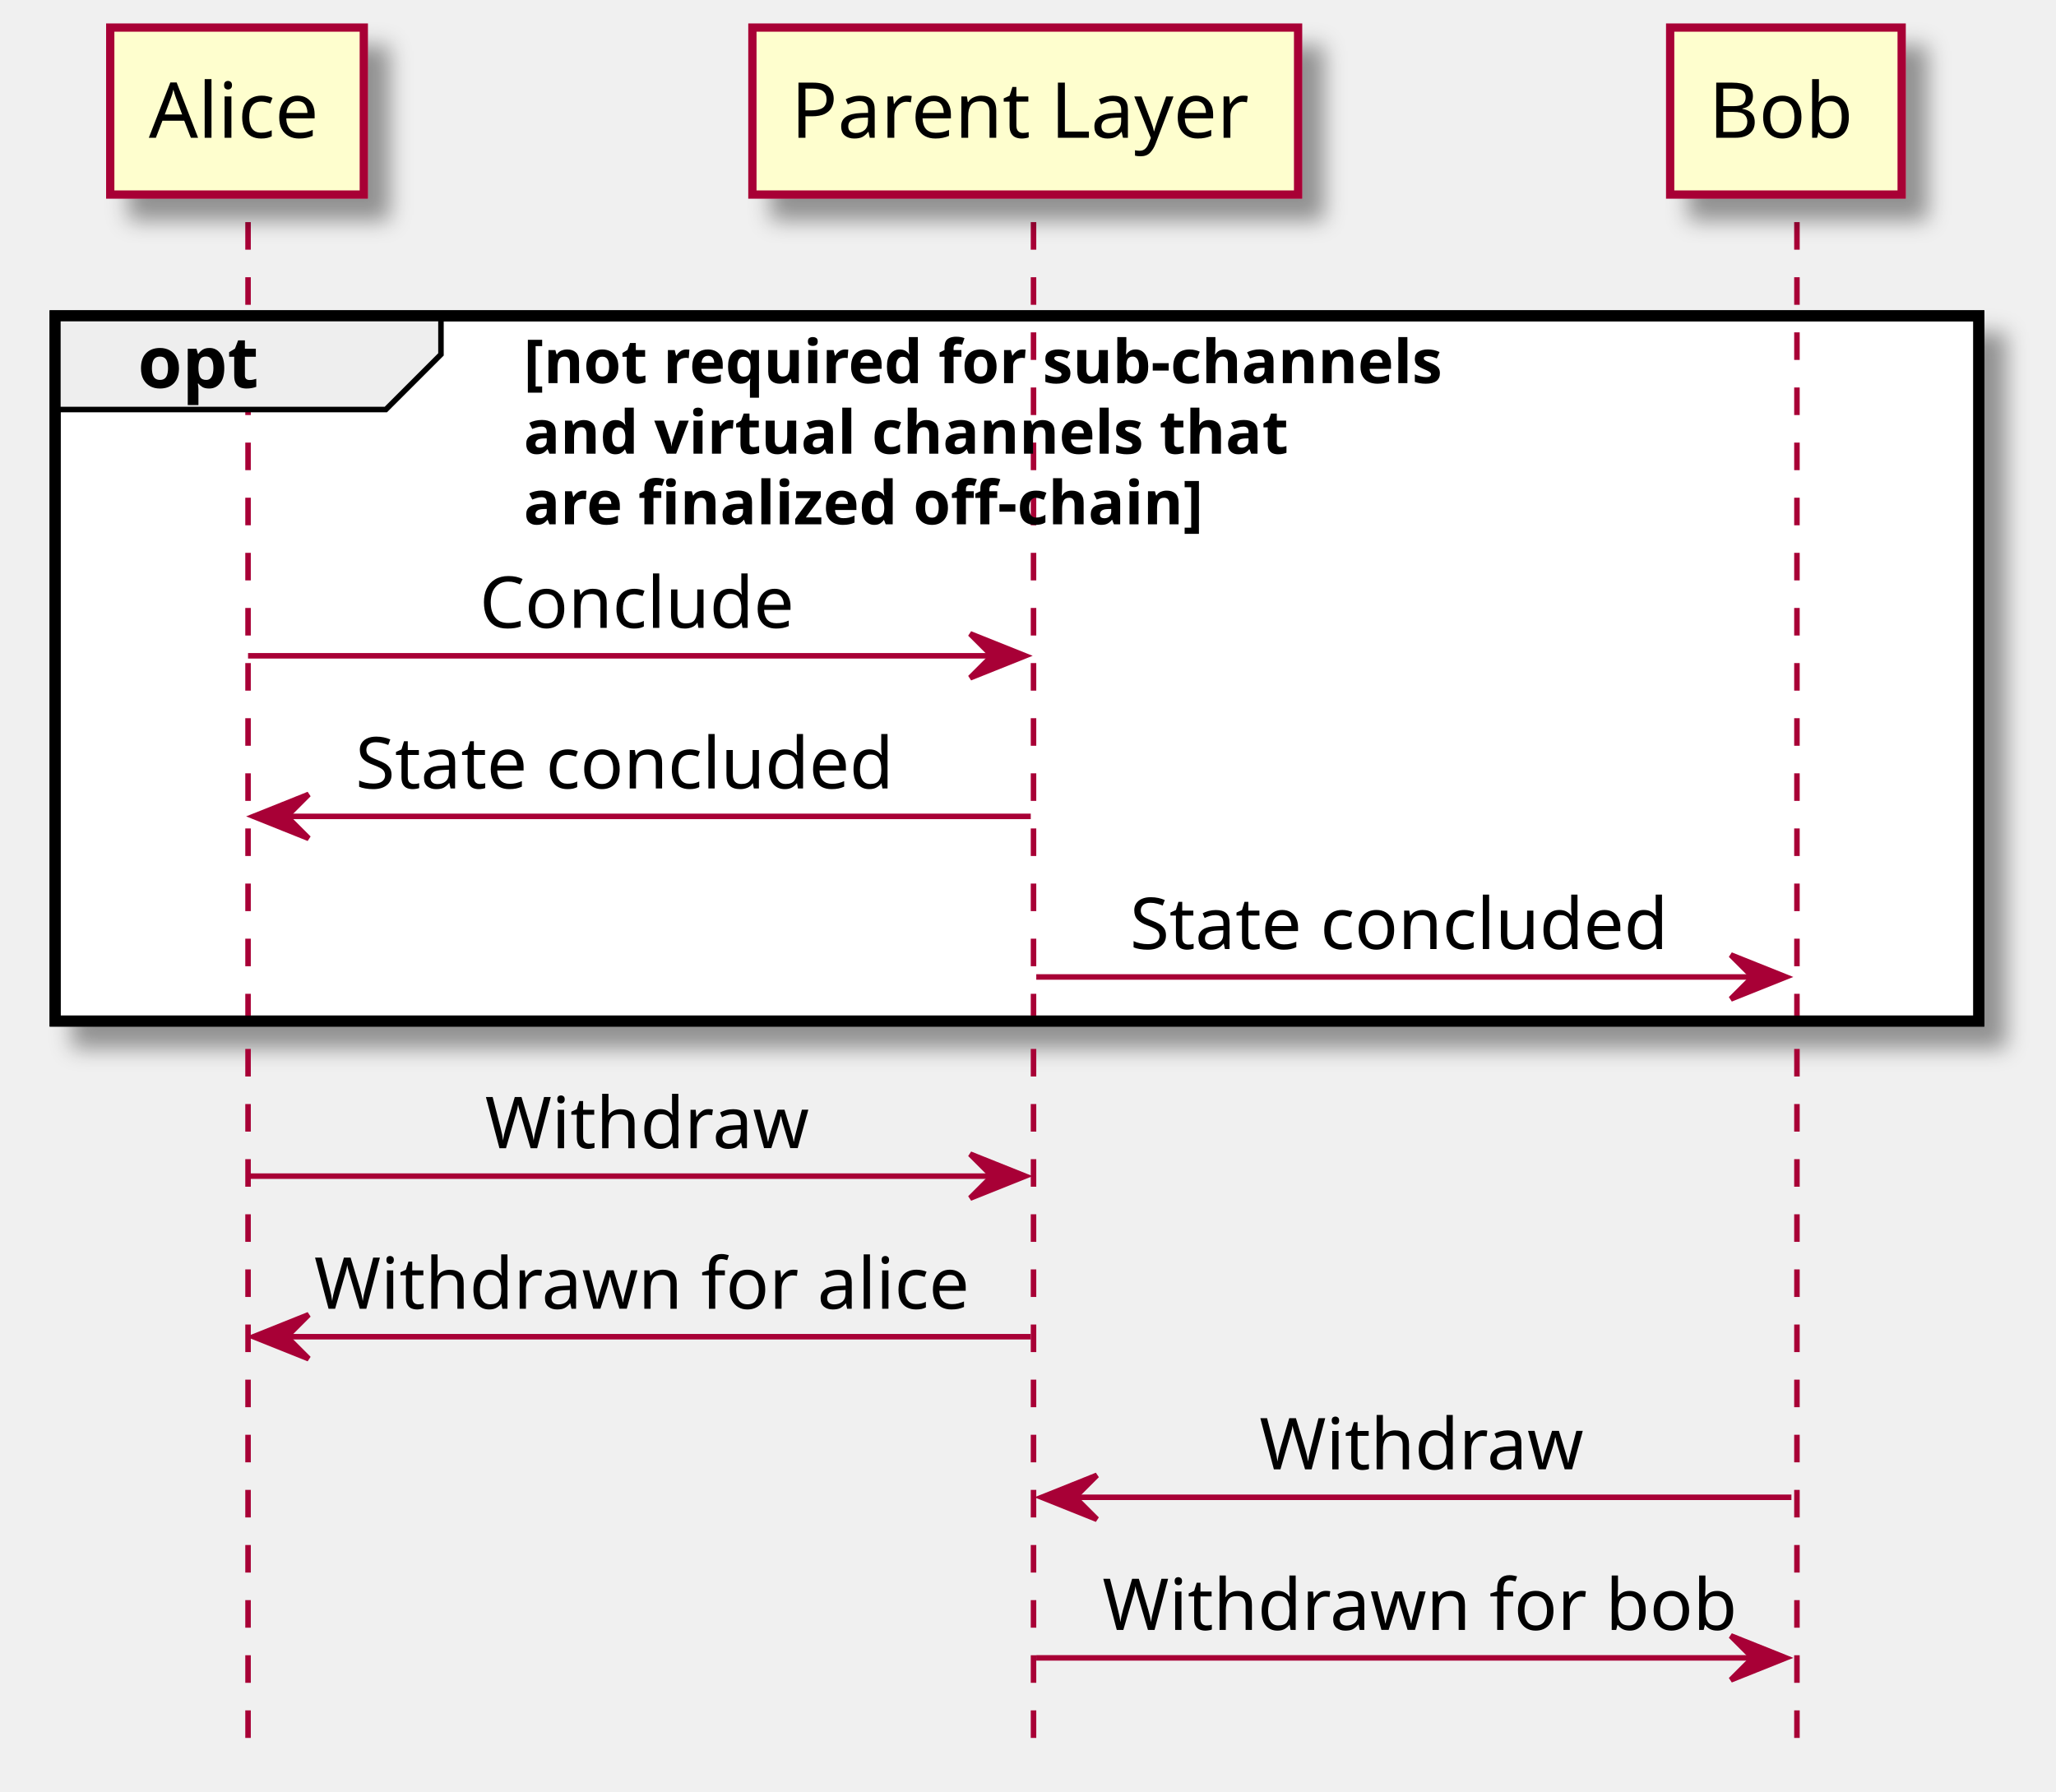
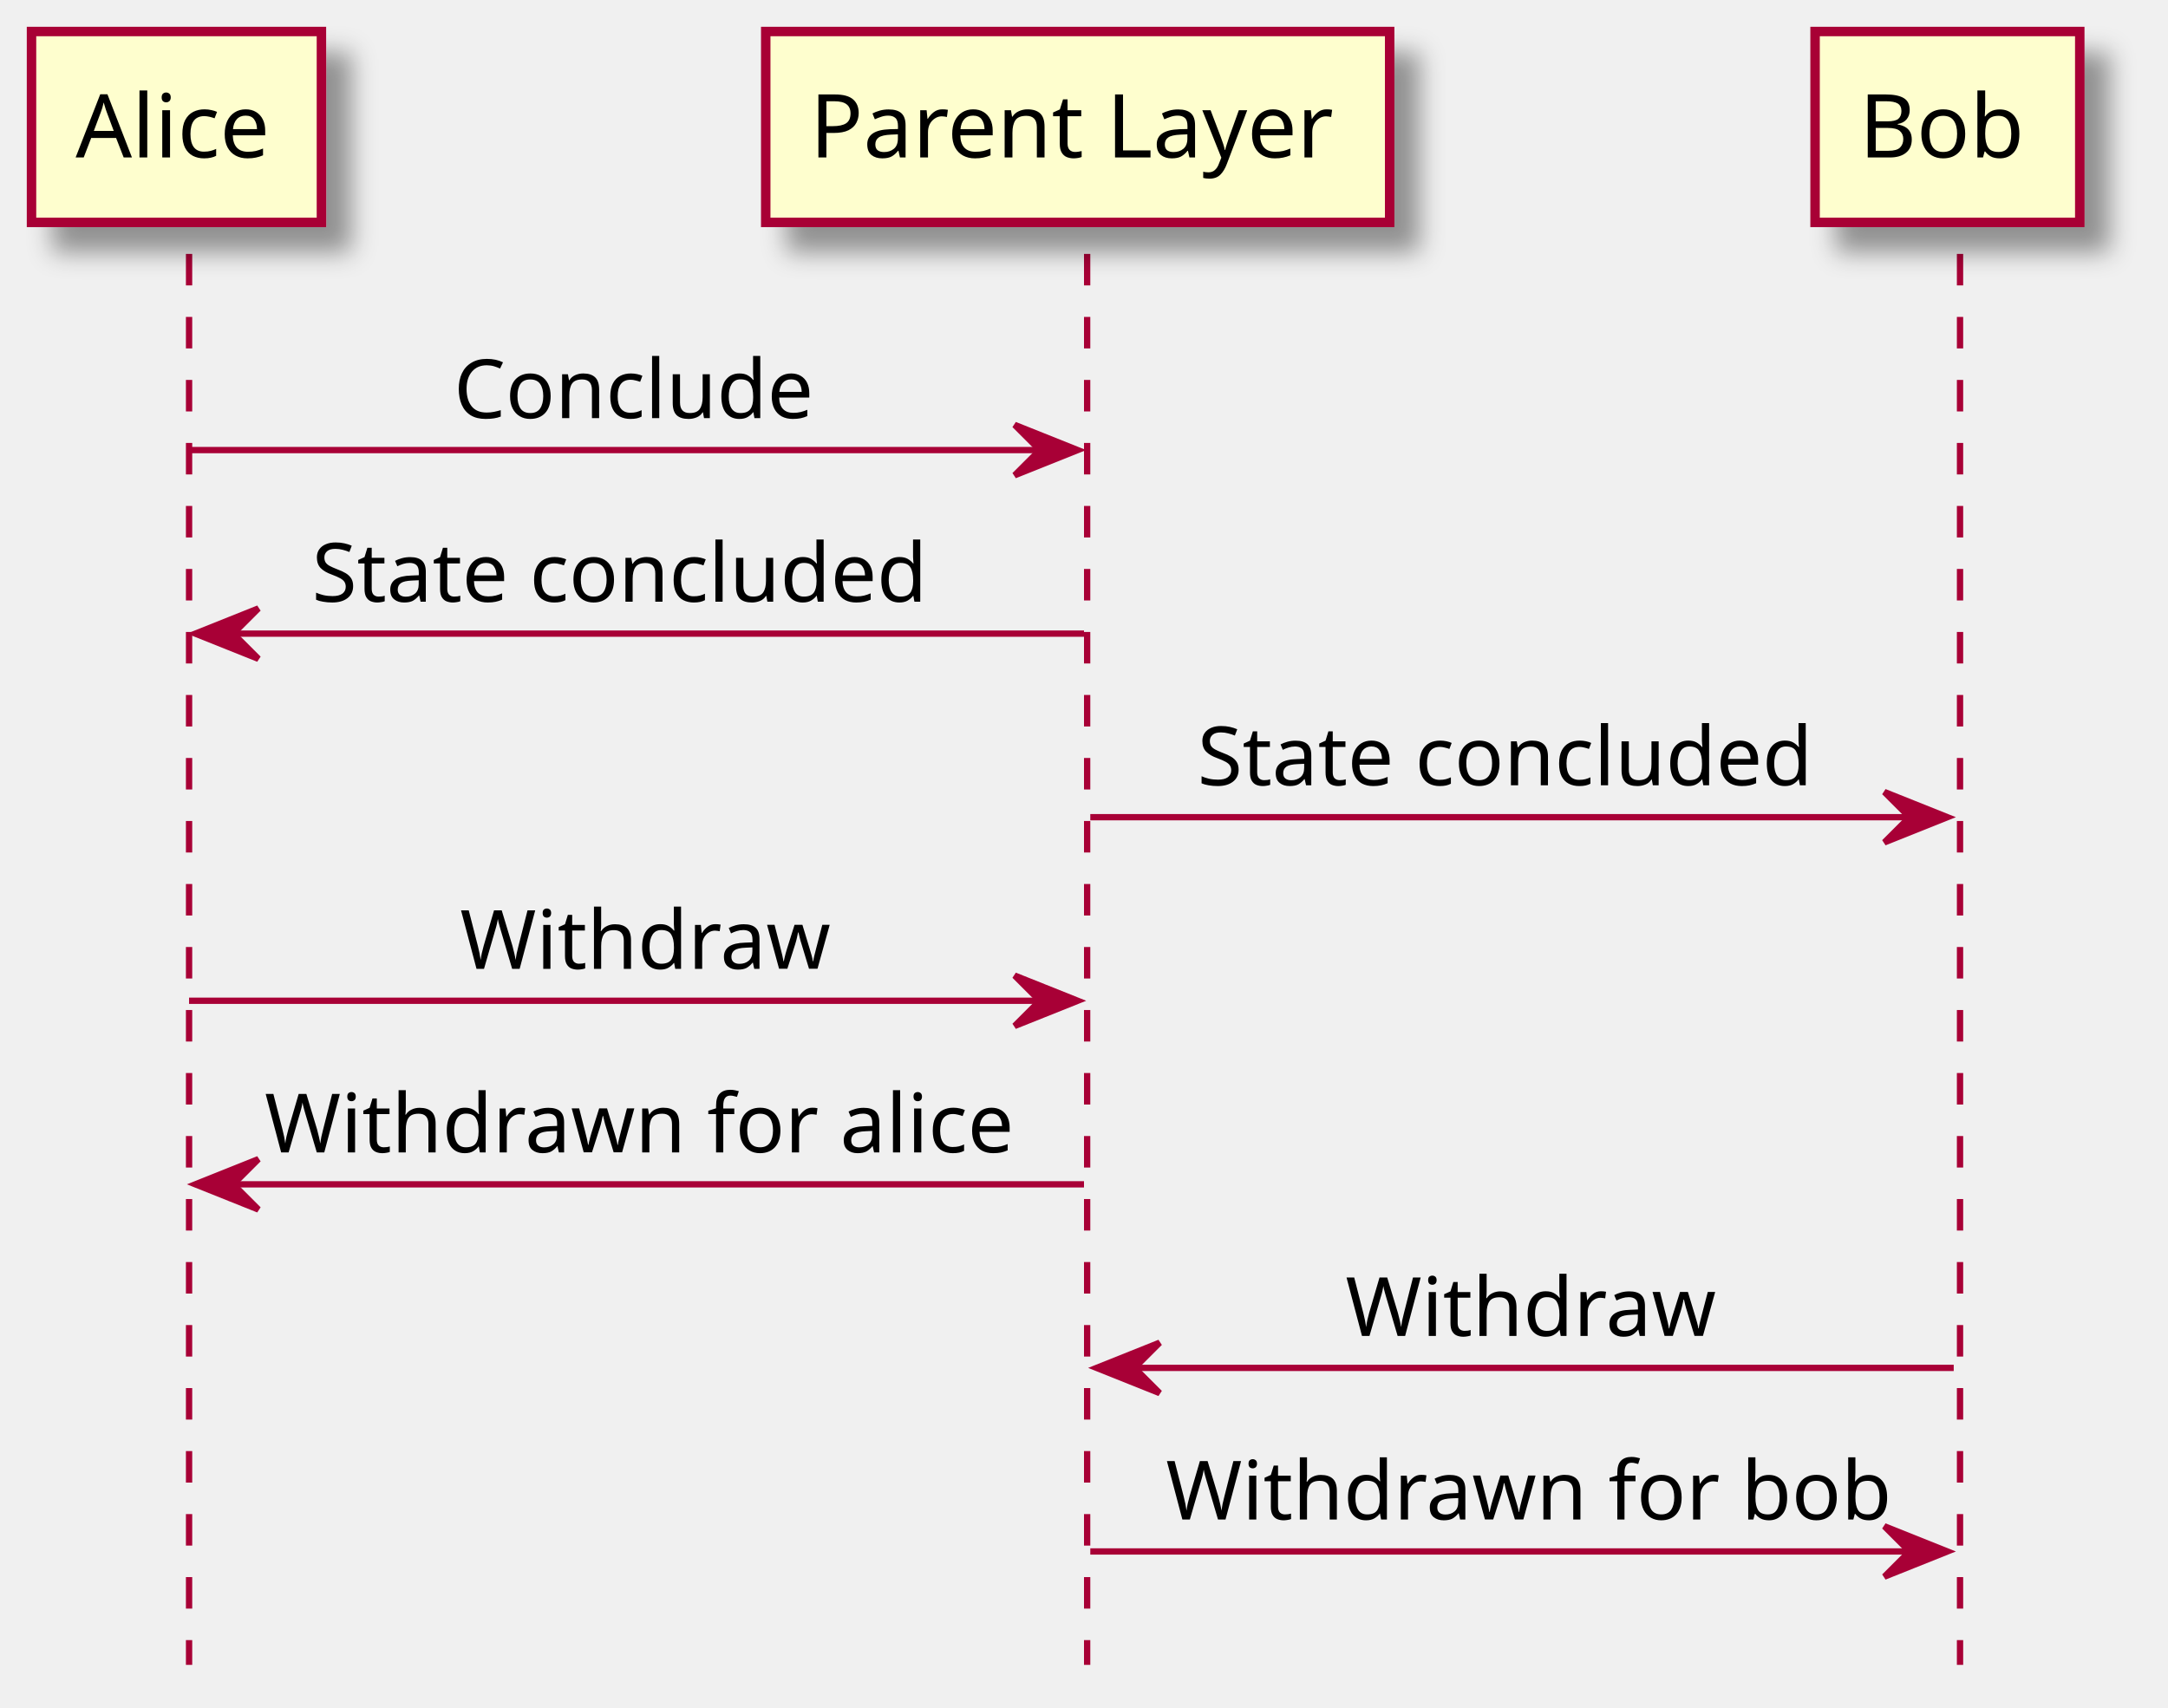
- <svg xmlns="http://www.w3.org/2000/svg" contentScriptType="application/ecmascript" contentStyleType="text/css" height="325px" preserveAspectRatio="none" style="width:373px;height:325px;" version="1.1" viewBox="0 0 373 325" width="373px" zoomAndPan="magnify">
+ <svg xmlns="http://www.w3.org/2000/svg" contentScriptType="application/ecmascript" contentStyleType="text/css" height="271px" preserveAspectRatio="none" style="width:344px;height:271px;" version="1.1" viewBox="0 0 344 271" width="344px" zoomAndPan="magnify">
  <defs>
-     <filter height="300%" id="flu7l5tvvnz37" width="300%" x="-1" y="-1">
+     <filter height="300%" id="f1uzpxigxc30ov" width="300%" x="-1" y="-1">
      <feGaussianBlur result="blurOut" stdDeviation="2.0" />
      <feColorMatrix in="blurOut" result="blurOut2" type="matrix" values="0 0 0 0 0 0 0 0 0 0 0 0 0 0 0 0 0 0 .4 0" />
      <feOffset dx="4.0" dy="4.0" in="blurOut2" result="blurOut3" />
      <feBlend in="SourceGraphic" in2="blurOut3" mode="normal" />
    </filter>
  </defs>
  <g>
-     <rect fill="#FFFFFF" filter="url(#flu7l5tvvnz37)" height="127.945" style="stroke:#000000;stroke-width:2.0;" width="349" x="10" y="57.297" />
-     <line style="stroke:#A80036;stroke-width:1.0;stroke-dasharray:5.0,5.0;" x1="45" x2="45" y1="40.297" y2="318.773" />
-     <line style="stroke:#A80036;stroke-width:1.0;stroke-dasharray:5.0,5.0;" x1="187.5" x2="187.5" y1="40.297" y2="318.773" />
-     <line style="stroke:#A80036;stroke-width:1.0;stroke-dasharray:5.0,5.0;" x1="326" x2="326" y1="40.297" y2="318.773" />
-     <rect fill="#FEFECE" filter="url(#flu7l5tvvnz37)" height="30.297" style="stroke:#A80036;stroke-width:1.5;" width="46" x="20" y="5" />
-     <text fill="#000000" font-family="sans-serif" font-size="14" lengthAdjust="spacingAndGlyphs" textLength="32" x="27" y="24.995">Alice</text>
-     <rect fill="#FEFECE" filter="url(#flu7l5tvvnz37)" height="30.297" style="stroke:#A80036;stroke-width:1.5;" width="99" x="136.5" y="5" />
-     <text fill="#000000" font-family="sans-serif" font-size="14" lengthAdjust="spacingAndGlyphs" textLength="85" x="143.5" y="24.995">Parent Layer</text>
-     <rect fill="#FEFECE" filter="url(#flu7l5tvvnz37)" height="30.297" style="stroke:#A80036;stroke-width:1.5;" width="42" x="303" y="5" />
-     <text fill="#000000" font-family="sans-serif" font-size="14" lengthAdjust="spacingAndGlyphs" textLength="28" x="310" y="24.995">Bob</text>
-     <path d="M10,57.297 L80,57.297 L80,64.297 L70,74.297 L10,74.297 L10,57.297 " fill="#EEEEEE" style="stroke:#000000;stroke-width:1.0;" />
-     <rect fill="none" height="127.945" style="stroke:#000000;stroke-width:2.0;" width="349" x="10" y="57.297" />
-     <text fill="#000000" font-family="sans-serif" font-size="13" font-weight="bold" lengthAdjust="spacingAndGlyphs" textLength="25" x="25" y="70.364">opt</text>
-     <text fill="#000000" font-family="sans-serif" font-size="11" font-weight="bold" lengthAdjust="spacingAndGlyphs" textLength="196" x="95" y="69.507">[not required for sub-channels</text>
-     <text fill="#000000" font-family="sans-serif" font-size="11" font-weight="bold" lengthAdjust="spacingAndGlyphs" textLength="161" x="95" y="82.312">and virtual channels that</text>
-     <text fill="#000000" font-family="sans-serif" font-size="11" font-weight="bold" lengthAdjust="spacingAndGlyphs" textLength="148" x="95" y="95.117">are finalized off-chain]</text>
-     <polygon fill="#A80036" points="176,114.977,186,118.977,176,122.977,180,118.977" style="stroke:#A80036;stroke-width:1.0;" />
-     <line style="stroke:#A80036;stroke-width:1.0;" x1="45" x2="182" y1="118.977" y2="118.977" />
-     <text fill="#000000" font-family="sans-serif" font-size="13" lengthAdjust="spacingAndGlyphs" textLength="59" x="87" y="113.911">Conclude</text>
-     <polygon fill="#A80036" points="56,144.109,46,148.109,56,152.109,52,148.109" style="stroke:#A80036;stroke-width:1.0;" />
-     <line style="stroke:#A80036;stroke-width:1.0;" x1="50" x2="187" y1="148.109" y2="148.109" />
-     <text fill="#000000" font-family="sans-serif" font-size="13" lengthAdjust="spacingAndGlyphs" textLength="104" x="64.5" y="143.043">State concluded</text>
-     <polygon fill="#A80036" points="314,173.242,324,177.242,314,181.242,318,177.242" style="stroke:#A80036;stroke-width:1.0;" />
-     <line style="stroke:#A80036;stroke-width:1.0;" x1="188" x2="320" y1="177.242" y2="177.242" />
-     <text fill="#000000" font-family="sans-serif" font-size="13" lengthAdjust="spacingAndGlyphs" textLength="104" x="205" y="172.176">State concluded</text>
-     <polygon fill="#A80036" points="176,209.375,186,213.375,176,217.375,180,213.375" style="stroke:#A80036;stroke-width:1.0;" />
-     <line style="stroke:#A80036;stroke-width:1.0;" x1="45" x2="182" y1="213.375" y2="213.375" />
-     <text fill="#000000" font-family="sans-serif" font-size="13" lengthAdjust="spacingAndGlyphs" textLength="57" x="88" y="208.309">Withdraw</text>
-     <polygon fill="#A80036" points="56,238.508,46,242.508,56,246.508,52,242.508" style="stroke:#A80036;stroke-width:1.0;" />
-     <line style="stroke:#A80036;stroke-width:1.0;" x1="50" x2="187" y1="242.508" y2="242.508" />
-     <text fill="#000000" font-family="sans-serif" font-size="13" lengthAdjust="spacingAndGlyphs" textLength="119" x="57" y="237.442">Withdrawn for alice</text>
-     <polygon fill="#A80036" points="199,267.641,189,271.641,199,275.641,195,271.641" style="stroke:#A80036;stroke-width:1.0;" />
-     <line style="stroke:#A80036;stroke-width:1.0;" x1="193" x2="325" y1="271.641" y2="271.641" />
-     <text fill="#000000" font-family="sans-serif" font-size="13" lengthAdjust="spacingAndGlyphs" textLength="57" x="228.5" y="266.575">Withdraw</text>
-     <polygon fill="#A80036" points="314,296.773,324,300.773,314,304.773,318,300.773" style="stroke:#A80036;stroke-width:1.0;" />
-     <line style="stroke:#A80036;stroke-width:1.0;" x1="188" x2="320" y1="300.773" y2="300.773" />
-     <text fill="#000000" font-family="sans-serif" font-size="13" lengthAdjust="spacingAndGlyphs" textLength="114" x="200" y="295.707">Withdrawn for bob</text>
+     <line style="stroke:#A80036;stroke-width:1.0;stroke-dasharray:5.0,5.0;" x1="30" x2="30" y1="40.297" y2="264.227" />
+     <line style="stroke:#A80036;stroke-width:1.0;stroke-dasharray:5.0,5.0;" x1="172.5" x2="172.5" y1="40.297" y2="264.227" />
+     <line style="stroke:#A80036;stroke-width:1.0;stroke-dasharray:5.0,5.0;" x1="311" x2="311" y1="40.297" y2="264.227" />
+     <rect fill="#FEFECE" filter="url(#f1uzpxigxc30ov)" height="30.297" style="stroke:#A80036;stroke-width:1.5;" width="46" x="5" y="5" />
+     <text fill="#000000" font-family="sans-serif" font-size="14" lengthAdjust="spacingAndGlyphs" textLength="32" x="12" y="24.995">Alice</text>
+     <rect fill="#FEFECE" filter="url(#f1uzpxigxc30ov)" height="30.297" style="stroke:#A80036;stroke-width:1.5;" width="99" x="121.5" y="5" />
+     <text fill="#000000" font-family="sans-serif" font-size="14" lengthAdjust="spacingAndGlyphs" textLength="85" x="128.5" y="24.995">Parent Layer</text>
+     <rect fill="#FEFECE" filter="url(#f1uzpxigxc30ov)" height="30.297" style="stroke:#A80036;stroke-width:1.5;" width="42" x="288" y="5" />
+     <text fill="#000000" font-family="sans-serif" font-size="14" lengthAdjust="spacingAndGlyphs" textLength="28" x="295" y="24.995">Bob</text>
+     <polygon fill="#A80036" points="161,67.43,171,71.43,161,75.43,165,71.43" style="stroke:#A80036;stroke-width:1.0;" />
+     <line style="stroke:#A80036;stroke-width:1.0;" x1="30" x2="167" y1="71.43" y2="71.43" />
+     <text fill="#000000" font-family="sans-serif" font-size="13" lengthAdjust="spacingAndGlyphs" textLength="59" x="72" y="66.364">Conclude</text>
+     <polygon fill="#A80036" points="41,96.562,31,100.562,41,104.562,37,100.562" style="stroke:#A80036;stroke-width:1.0;" />
+     <line style="stroke:#A80036;stroke-width:1.0;" x1="35" x2="172" y1="100.562" y2="100.562" />
+     <text fill="#000000" font-family="sans-serif" font-size="13" lengthAdjust="spacingAndGlyphs" textLength="104" x="49.5" y="95.497">State concluded</text>
+     <polygon fill="#A80036" points="299,125.695,309,129.695,299,133.695,303,129.695" style="stroke:#A80036;stroke-width:1.0;" />
+     <line style="stroke:#A80036;stroke-width:1.0;" x1="173" x2="305" y1="129.695" y2="129.695" />
+     <text fill="#000000" font-family="sans-serif" font-size="13" lengthAdjust="spacingAndGlyphs" textLength="104" x="190" y="124.629">State concluded</text>
+     <polygon fill="#A80036" points="161,154.828,171,158.828,161,162.828,165,158.828" style="stroke:#A80036;stroke-width:1.0;" />
+     <line style="stroke:#A80036;stroke-width:1.0;" x1="30" x2="167" y1="158.828" y2="158.828" />
+     <text fill="#000000" font-family="sans-serif" font-size="13" lengthAdjust="spacingAndGlyphs" textLength="57" x="73" y="153.762">Withdraw</text>
+     <polygon fill="#A80036" points="41,183.961,31,187.961,41,191.961,37,187.961" style="stroke:#A80036;stroke-width:1.0;" />
+     <line style="stroke:#A80036;stroke-width:1.0;" x1="35" x2="172" y1="187.961" y2="187.961" />
+     <text fill="#000000" font-family="sans-serif" font-size="13" lengthAdjust="spacingAndGlyphs" textLength="119" x="42" y="182.895">Withdrawn for alice</text>
+     <polygon fill="#A80036" points="184,213.094,174,217.094,184,221.094,180,217.094" style="stroke:#A80036;stroke-width:1.0;" />
+     <line style="stroke:#A80036;stroke-width:1.0;" x1="178" x2="310" y1="217.094" y2="217.094" />
+     <text fill="#000000" font-family="sans-serif" font-size="13" lengthAdjust="spacingAndGlyphs" textLength="57" x="213.5" y="212.028">Withdraw</text>
+     <polygon fill="#A80036" points="299,242.227,309,246.227,299,250.227,303,246.227" style="stroke:#A80036;stroke-width:1.0;" />
+     <line style="stroke:#A80036;stroke-width:1.0;" x1="173" x2="305" y1="246.227" y2="246.227" />
+     <text fill="#000000" font-family="sans-serif" font-size="13" lengthAdjust="spacingAndGlyphs" textLength="114" x="185" y="241.161">Withdrawn for bob</text>
  </g>
</svg>
